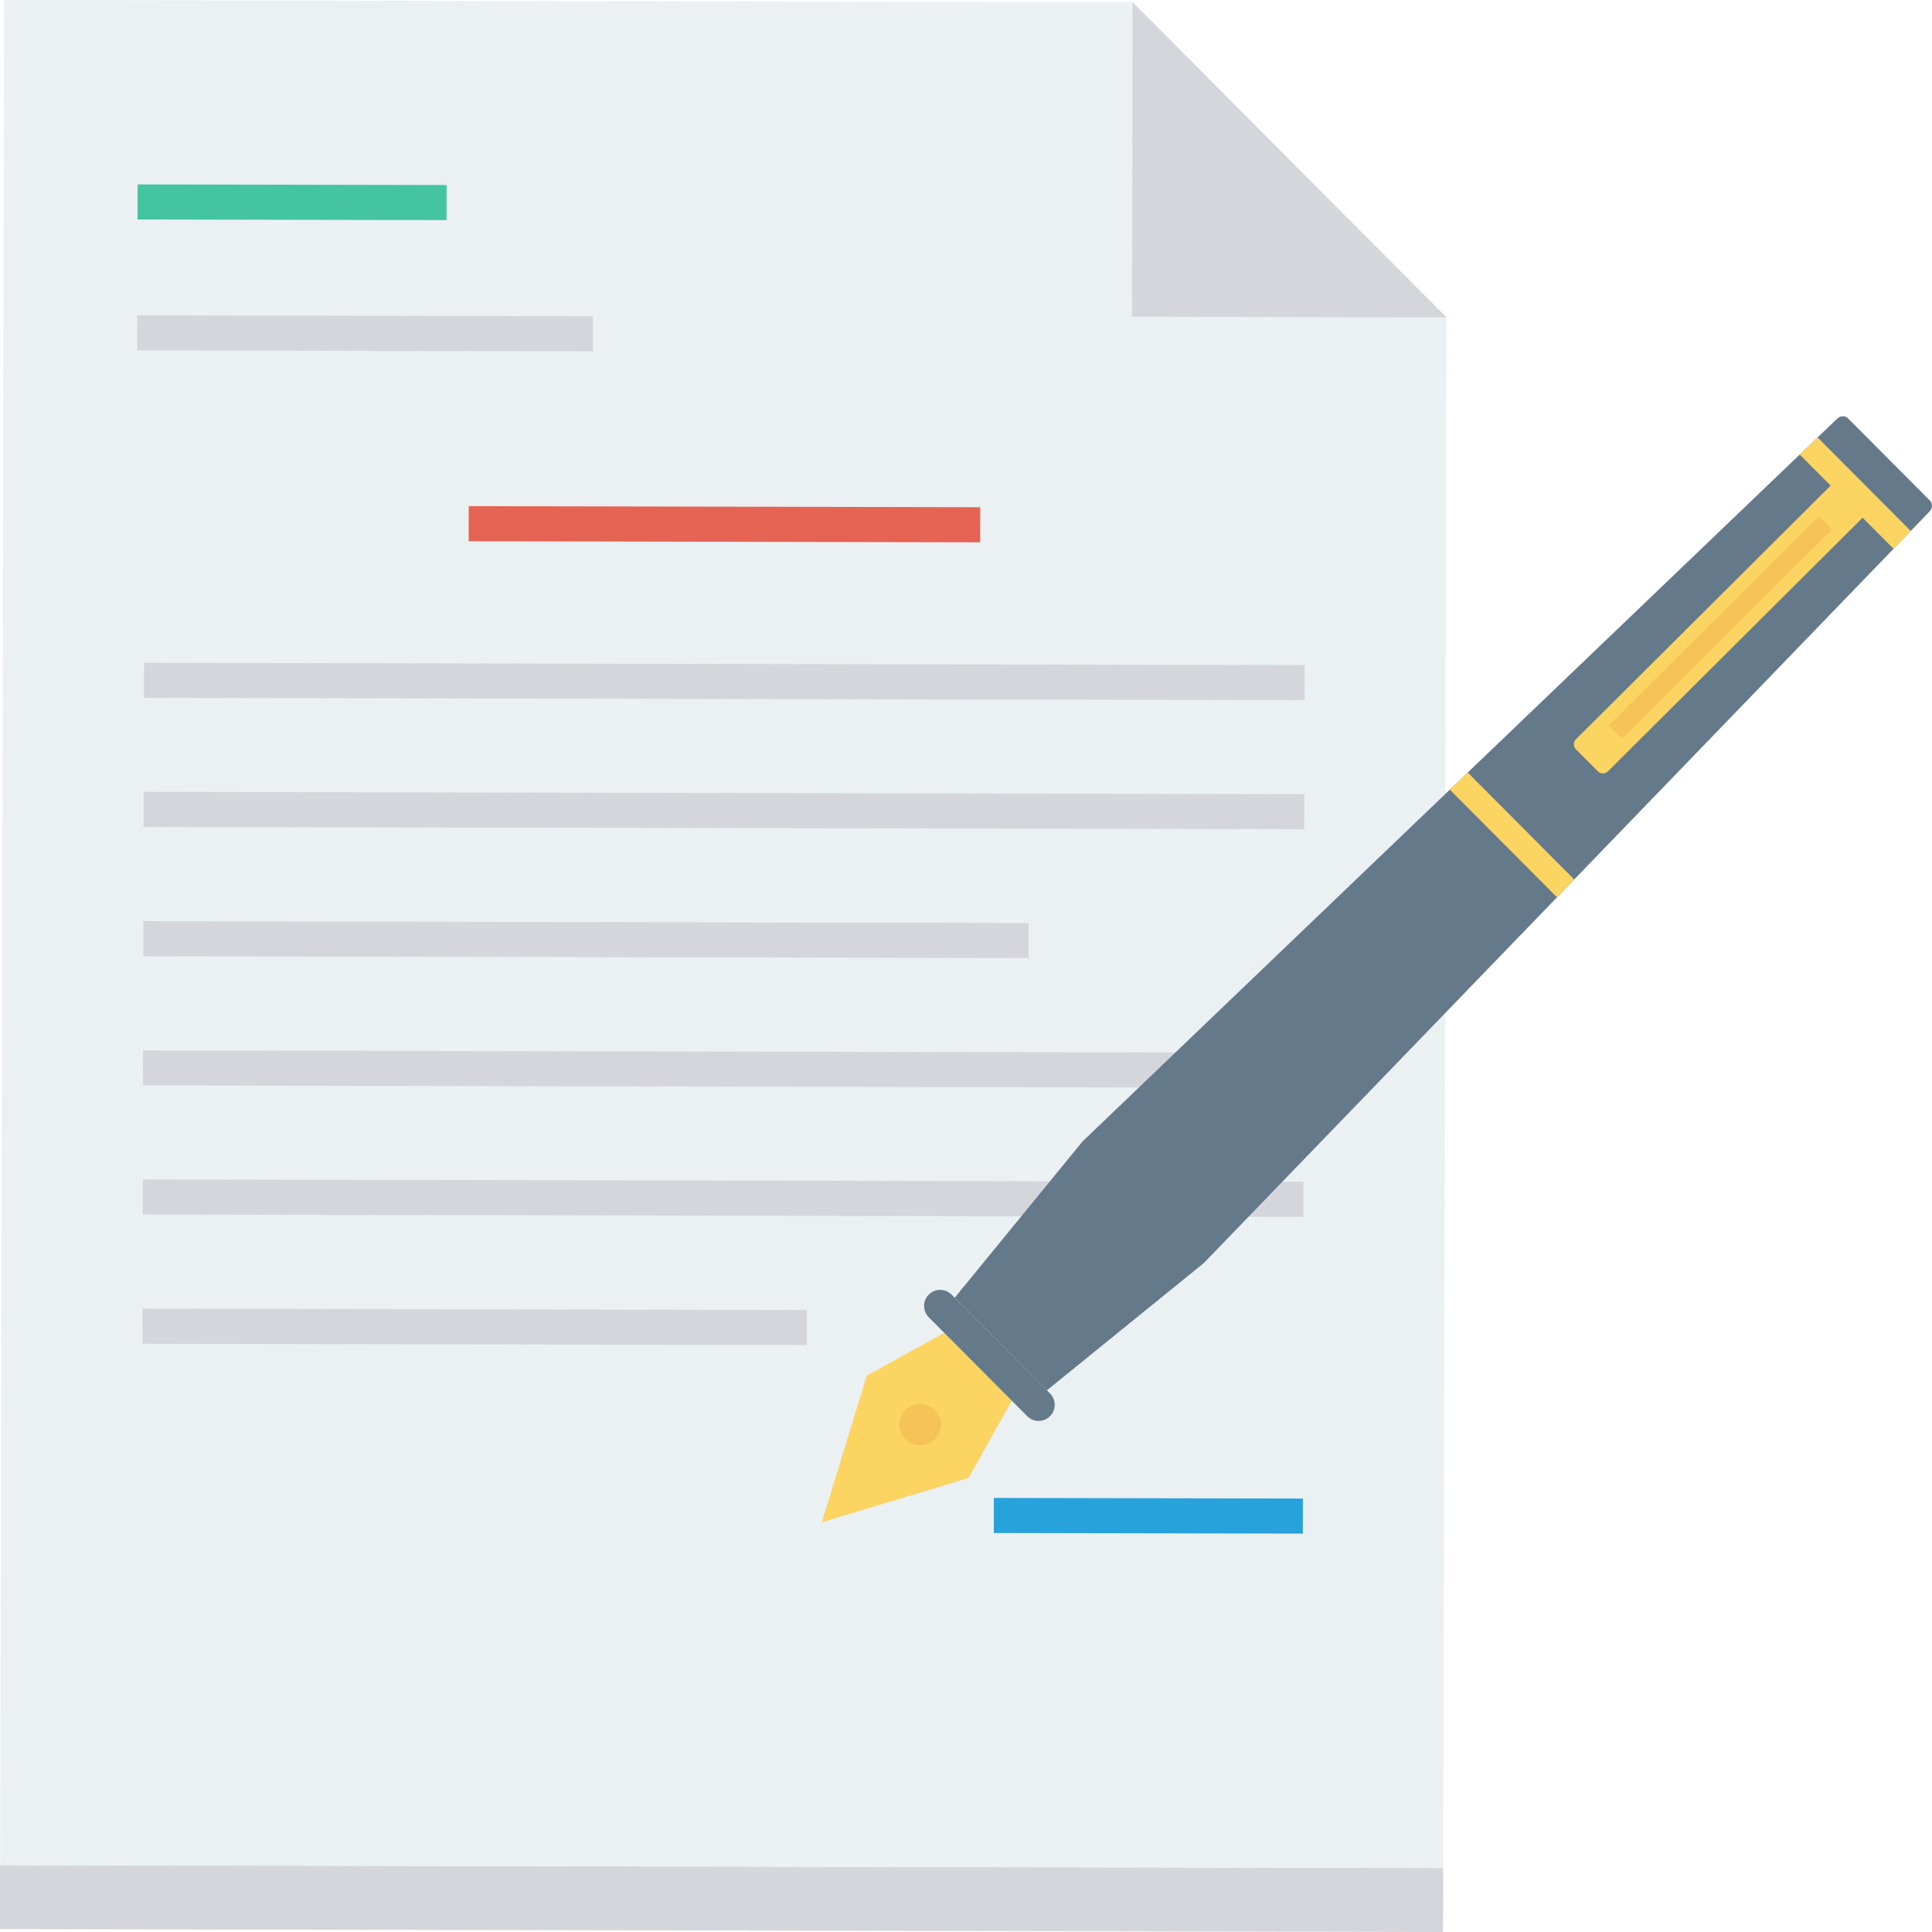
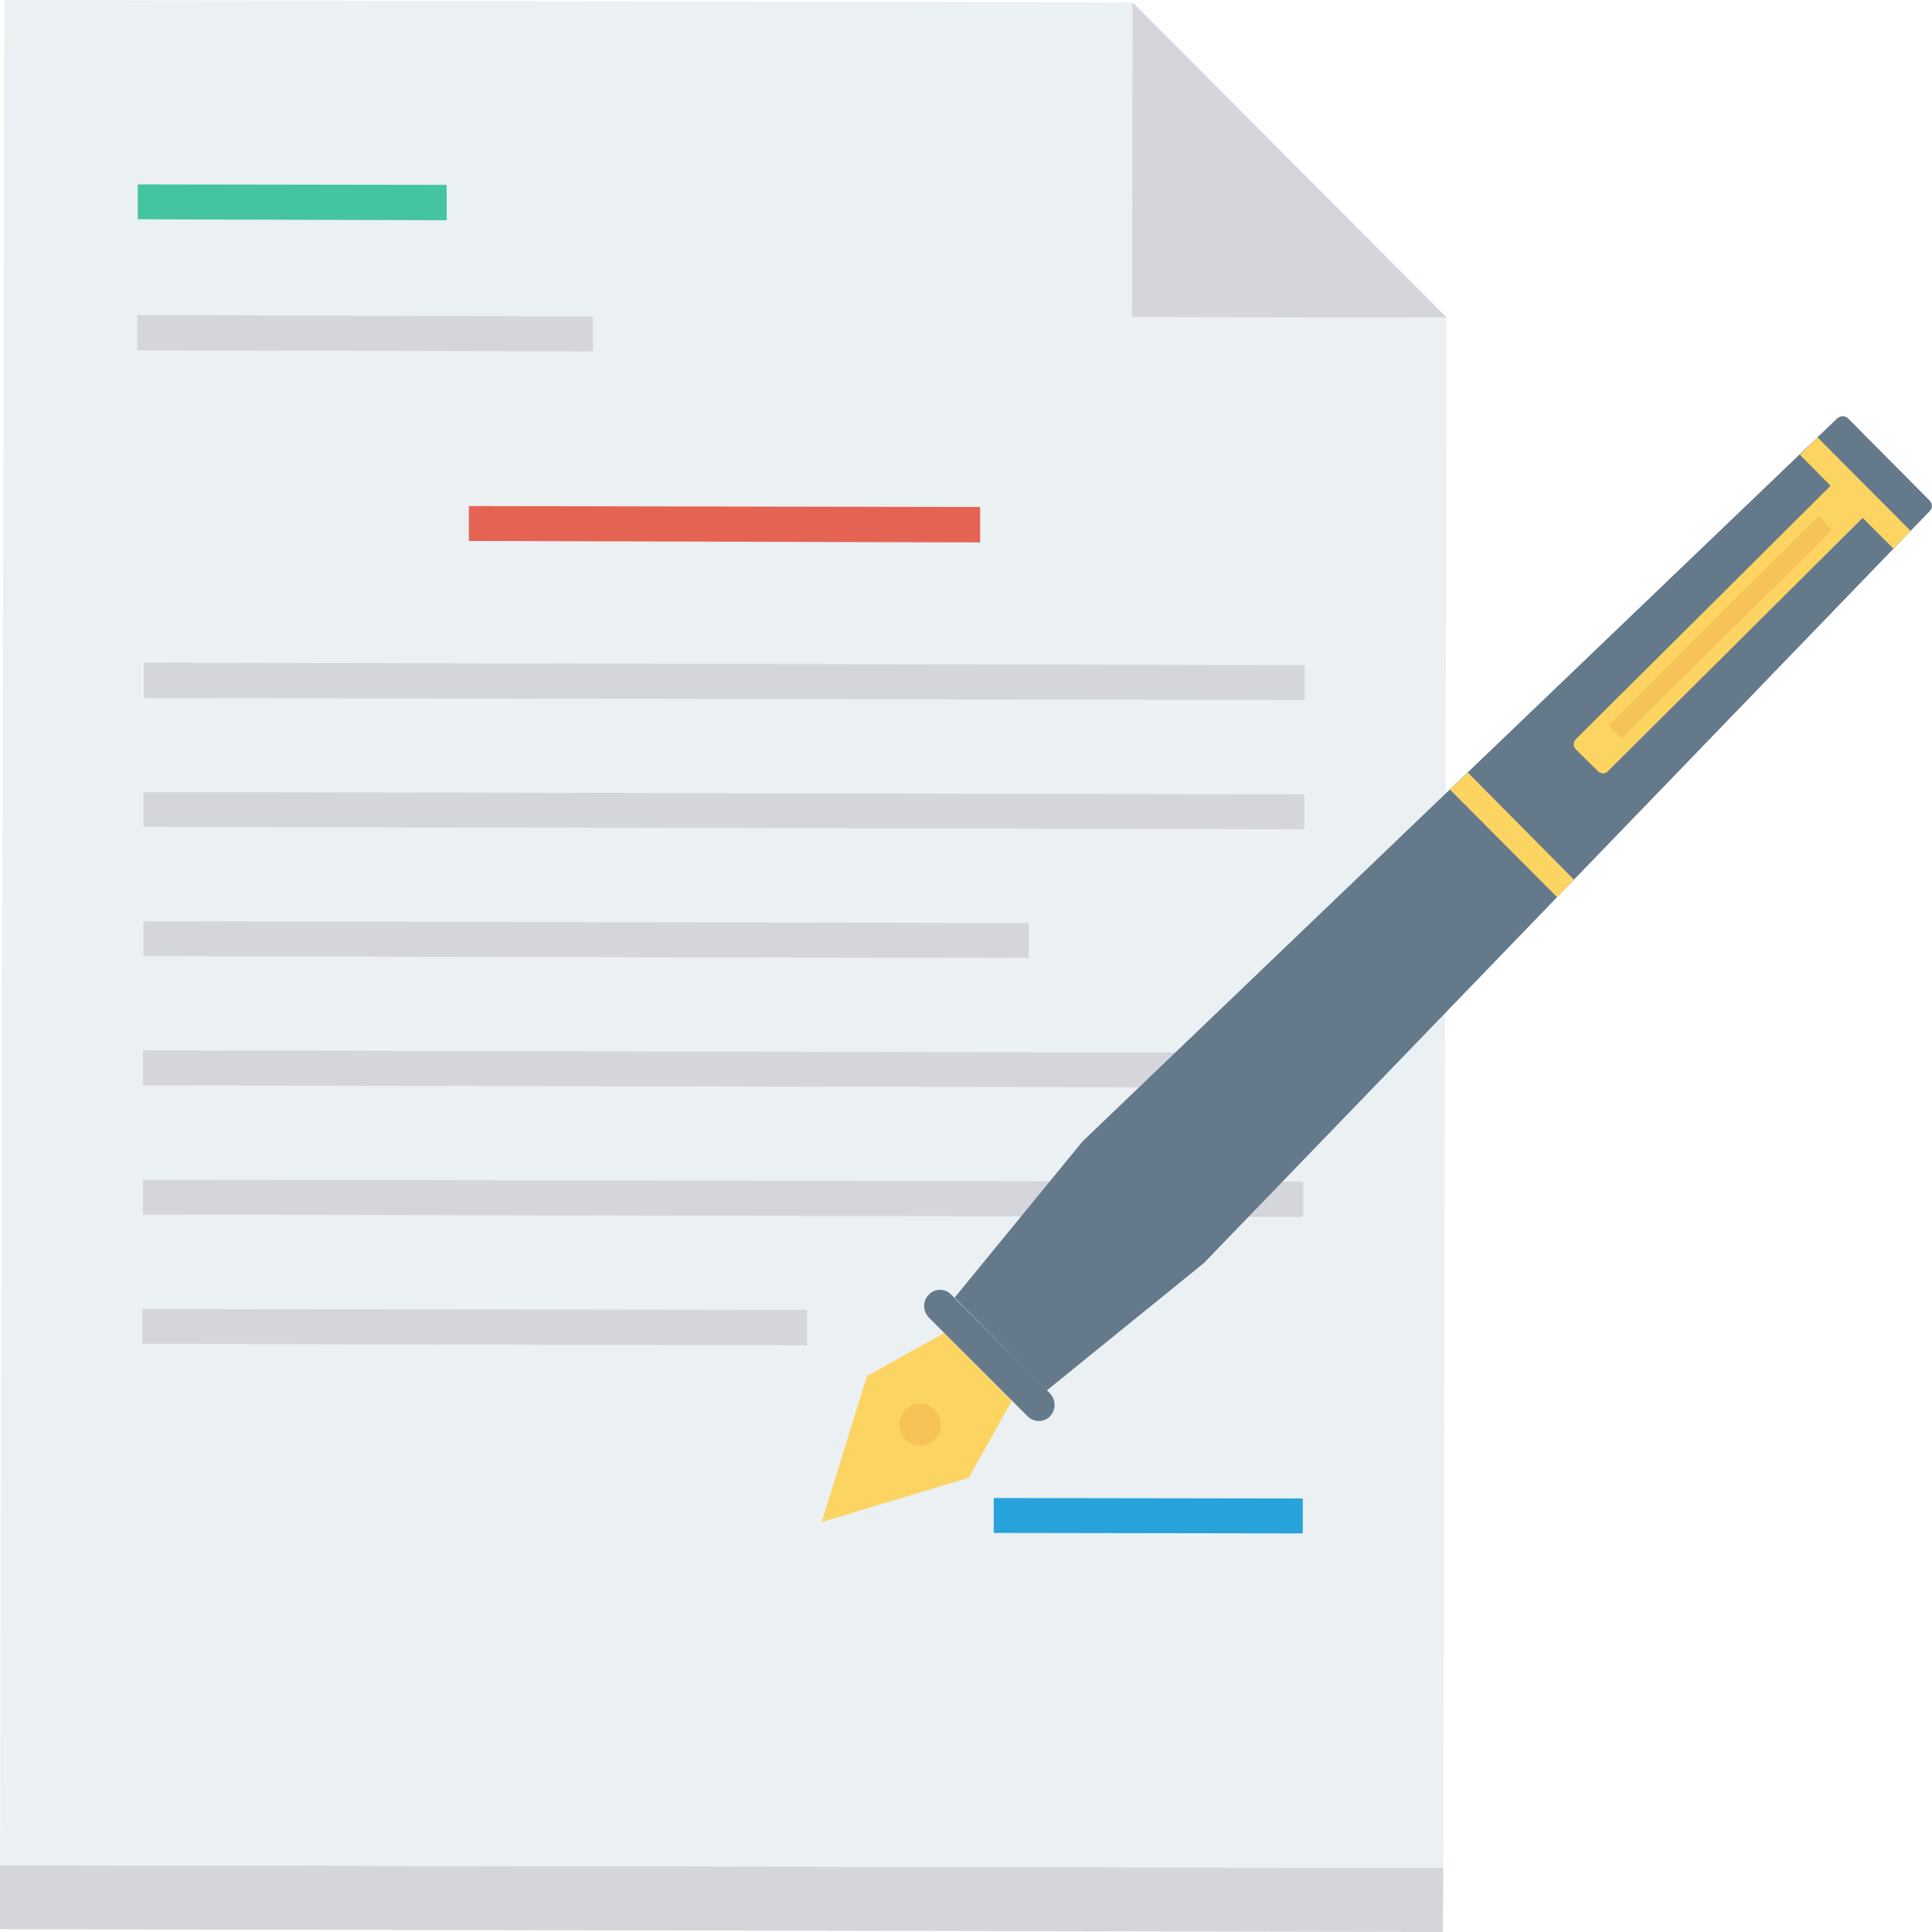
- <svg xmlns="http://www.w3.org/2000/svg" version="1.1" id="Layer_1" x="0px" y="0px" viewBox="0 0 491.536 491.536" style="enable-background:new 0 0 491.536 491.536;" xml:space="preserve">
-   <rect x="0.019" y="474.883" transform="matrix(-1 -0.002 0.002 -1 366.2036 966.418)" style="fill:#D5D6DB;" width="367.156" height="16.277" />
-   <polygon style="fill:#EBF0F3;" points="288.165,0.589 1.028,0 0.055,474.491 367.187,475.244 367.997,80.749 " />
-   <polygon style="fill:#D5D6DB;" points="288.001,80.585 367.997,80.749 288.165,0.589 " />
-   <rect x="69.848" y="12.148" transform="matrix(-0.002 1 -1 -0.002 125.9192 -22.7472)" style="fill:#44C4A1;" width="8.924" height="78.618" />
-   <rect x="287.684" y="346.314" transform="matrix(-0.002 1 -1 -0.002 678.3676 94.2677)" style="fill:#27A2DB;" width="8.924" height="78.618" />
-   <rect x="300.955" y="388.448" transform="matrix(-0.0021 1 -1 -0.0021 720.4703 109.862)" style="fill:#EBF0F3;" width="8.924" height="51.953" />
-   <rect x="179.858" y="68.31" transform="matrix(-0.0021 1 -1 -0.0021 318.0774 -50.6678)" style="fill:#E56353;" width="8.924" height="130.135" />
-   <g>
-     <rect x="179.795" y="25.725" transform="matrix(-0.002 1 -1 -0.002 358.0078 -10.5275)" style="fill:#D5D6DB;" width="8.924" height="295.297" />
-     <rect x="179.708" y="58.561" transform="matrix(-0.002 1 -1 -0.002 390.7557 22.4623)" style="fill:#D5D6DB;" width="8.924" height="295.297" />
-     <rect x="144.607" y="126.429" transform="matrix(-0.002 1 -1 -0.002 388.4184 90.4653)" style="fill:#D5D6DB;" width="8.924" height="225.229" />
-     <rect x="179.554" y="124.334" transform="matrix(-0.002 1 -1 -0.002 456.3745 88.5242)" style="fill:#D5D6DB;" width="8.924" height="295.297" />
-     <rect x="179.502" y="157.169" transform="matrix(-0.002 1 -1 -0.002 489.1584 121.4782)" style="fill:#D5D6DB;" width="8.924" height="295.297" />
-     <rect x="116.297" y="253.034" transform="matrix(-0.002 1 -1 -0.002 458.5714 217.4986)" style="fill:#D5D6DB;" width="8.924" height="169.063" />
-     <rect x="88.432" y="26.845" transform="matrix(-0.0021 1 -1 -0.0021 177.8912 -7.9124)" style="fill:#D5D6DB;" width="8.924" height="115.922" />
+ <svg xmlns="http://www.w3.org/2000/svg" width="16pt" height="16pt" viewBox="0 0 16 16" version="1.1">
+   <g id="surface1">
+     <path style=" stroke:none;fill-rule:nonzero;fill:rgb(83.529%,83.922%,85.882%);fill-opacity:1;" d="M 11.949 16 L 0 15.977 L 0 15.445 L 11.953 15.469 Z M 11.949 16 " />
+     <path style=" stroke:none;fill-rule:nonzero;fill:rgb(92.157%,94.118%,95.294%);fill-opacity:1;" d="M 9.379 0.02 L 0.035 0 L 0 15.445 L 11.953 15.469 L 11.98 2.629 Z M 9.379 0.02 " />
+     <path style=" stroke:none;fill-rule:nonzero;fill:rgb(83.529%,83.922%,85.882%);fill-opacity:1;" d="M 9.375 2.625 L 11.98 2.629 L 9.379 0.02 Z M 9.375 2.625 " />
+     <path style=" stroke:none;fill-rule:nonzero;fill:rgb(26.667%,76.863%,63.137%);fill-opacity:1;" d="M 3.699 1.531 L 3.699 1.824 L 1.141 1.816 L 1.141 1.527 Z M 3.699 1.531 " />
+     <path style=" stroke:none;fill-rule:nonzero;fill:rgb(15.294%,63.529%,85.882%);fill-opacity:1;" d="M 10.789 12.41 L 10.789 12.699 L 8.23 12.695 L 8.23 12.406 Z M 10.789 12.41 " />
+     <path style=" stroke:none;fill-rule:nonzero;fill:rgb(92.157%,94.118%,95.294%);fill-opacity:1;" d="M 10.785 13.348 L 10.785 13.637 L 9.094 13.633 L 9.098 13.344 Z M 10.785 13.348 " />
+     <path style=" stroke:none;fill-rule:nonzero;fill:rgb(89.804%,38.824%,32.549%);fill-opacity:1;" d="M 8.117 4.199 L 8.117 4.492 L 3.883 4.48 L 3.883 4.191 Z M 8.117 4.199 " />
+     <path style=" stroke:none;fill-rule:nonzero;fill:rgb(83.529%,83.922%,85.882%);fill-opacity:1;" d="M 10.805 5.508 L 10.805 5.797 L 1.191 5.781 L 1.191 5.488 Z M 10.805 5.508 " />
+     <path style=" stroke:none;fill-rule:nonzero;fill:rgb(83.529%,83.922%,85.882%);fill-opacity:1;" d="M 10.801 6.578 L 10.801 6.867 L 1.188 6.848 L 1.188 6.559 Z M 10.801 6.578 " />
+     <path style=" stroke:none;fill-rule:nonzero;fill:rgb(83.529%,83.922%,85.882%);fill-opacity:1;" d="M 8.52 7.645 L 8.52 7.934 L 1.188 7.918 L 1.188 7.629 Z M 8.52 7.645 " />
+     <path style=" stroke:none;fill-rule:nonzero;fill:rgb(83.529%,83.922%,85.882%);fill-opacity:1;" d="M 10.797 8.719 L 10.797 9.008 L 1.184 8.988 L 1.184 8.699 Z M 10.797 8.719 " />
+     <path style=" stroke:none;fill-rule:nonzero;fill:rgb(83.529%,83.922%,85.882%);fill-opacity:1;" d="M 10.793 9.785 L 10.793 10.078 L 1.184 10.059 L 1.184 9.77 Z M 10.793 9.785 " />
+     <path style=" stroke:none;fill-rule:nonzero;fill:rgb(83.529%,83.922%,85.882%);fill-opacity:1;" d="M 6.684 10.848 L 6.684 11.141 L 1.18 11.129 L 1.18 10.84 Z M 6.684 10.848 " />
+     <path style=" stroke:none;fill-rule:nonzero;fill:rgb(83.529%,83.922%,85.882%);fill-opacity:1;" d="M 4.91 2.621 L 4.91 2.91 L 1.137 2.902 L 1.137 2.609 Z M 4.91 2.621 " />
+     <path style=" stroke:none;fill-rule:nonzero;fill:rgb(39.216%,47.451%,54.118%);fill-opacity:1;" d="M 9.969 10.461 L 15.98 4.234 C 16.008 4.207 16.004 4.168 15.98 4.145 L 15.305 3.465 C 15.281 3.441 15.242 3.441 15.215 3.465 L 8.965 9.453 L 7.906 10.746 L 8.668 11.516 Z M 9.969 10.461 " />
+     <path style=" stroke:none;fill-rule:nonzero;fill:rgb(98.824%,83.137%,38.431%);fill-opacity:1;" d="M 7.82 11.039 L 7.18 11.395 L 6.805 12.605 L 8.023 12.238 L 8.379 11.602 Z M 7.82 11.039 " />
+     <path style=" stroke:none;fill-rule:nonzero;fill:rgb(96.471%,76.471%,34.51%);fill-opacity:1;" d="M 7.5 11.676 C 7.43 11.742 7.43 11.852 7.496 11.918 C 7.566 11.988 7.676 11.988 7.742 11.922 C 7.809 11.852 7.809 11.742 7.742 11.676 C 7.676 11.609 7.566 11.609 7.5 11.676 Z M 7.5 11.676 " />
+     <path style=" stroke:none;fill-rule:nonzero;fill:rgb(39.216%,47.451%,54.118%);fill-opacity:1;" d="M 8.695 11.539 L 7.879 10.723 C 7.828 10.668 7.742 10.668 7.691 10.723 C 7.641 10.773 7.641 10.855 7.691 10.91 L 8.508 11.727 C 8.559 11.781 8.645 11.781 8.695 11.73 C 8.746 11.676 8.746 11.594 8.695 11.539 Z M 8.695 11.539 " />
+     <path style=" stroke:none;fill-rule:nonzero;fill:rgb(98.824%,83.137%,38.431%);fill-opacity:1;" d="M 13.035 7.285 L 12.156 6.398 L 12.008 6.539 L 12.895 7.43 Z M 13.035 7.285 " />
+     <path style=" stroke:none;fill-rule:nonzero;fill:rgb(98.824%,83.137%,38.431%);fill-opacity:1;" d="M 15.824 4.398 L 15.051 3.621 L 14.906 3.766 L 15.16 4.023 L 13.051 6.121 C 13.027 6.145 13.027 6.184 13.051 6.207 L 13.234 6.387 C 13.258 6.41 13.293 6.41 13.316 6.387 L 15.426 4.289 L 15.68 4.543 Z M 15.824 4.398 " />
+     <path style=" stroke:none;fill-rule:nonzero;fill:rgb(96.471%,76.471%,34.51%);fill-opacity:1;" d="M 15.172 4.387 L 13.43 6.117 L 13.32 6.008 L 15.062 4.273 Z M 15.172 4.387 " />
  </g>
-   <path style="fill:#64798A;" d="M306.25,321.363l184.729-191.295c0.746-0.773,0.737-2-0.02-2.761l-20.728-20.811  c-0.758-0.761-1.985-0.776-2.759-0.034L275.419,290.405l0,0l-32.528,39.771l23.455,23.551L306.25,321.363L306.25,321.363z" />
-   <polygon style="fill:#FCD462;" points="240.228,339.093 220.52,349.996 209.091,387.292 246.434,376.016 257.417,356.354 " />
-   <ellipse transform="matrix(-0.7056 -0.7086 0.7086 -0.7056 142.4305 784.0452)" style="fill:#F6C358;" cx="234.076" cy="362.437" rx="5.294" ry="5.299" />
-   <path style="fill:#64798A;" d="M267.147,354.533l-25.059-25.163c-1.594-1.6-4.183-1.605-5.784-0.012l0,0  c-1.601,1.594-1.606,4.183-0.012,5.783l25.059,25.163c1.594,1.6,4.183,1.605,5.783,0.012l0,0  C268.737,358.723,268.742,356.133,267.147,354.533z" />
-   <g>
-     <polygon style="fill:#FCD462;" points="400.511,223.751 373.416,196.545 368.863,200.907 396.131,228.286  " />
-     <path style="fill:#FCD462;" d="M486.132,135.088L462.43,111.29l-4.553,4.361l7.869,7.902l-64.786,64.521   c-0.71,0.708-0.713,1.856-0.006,2.565l5.574,5.597c0.707,0.71,1.856,0.713,2.566,0.005l64.786-64.521l7.869,7.902L486.132,135.088z   " />
-   </g>
-   <rect x="399.936" y="157.275" transform="matrix(-0.7086 0.7056 -0.7056 -0.7086 860.4624 -36.0139)" style="fill:#F6C358;" width="75.464" height="4.792" />
-   <g>
- </g>
-   <g>
- </g>
-   <g>
- </g>
-   <g>
- </g>
-   <g>
- </g>
-   <g>
- </g>
-   <g>
- </g>
-   <g>
- </g>
-   <g>
- </g>
-   <g>
- </g>
-   <g>
- </g>
-   <g>
- </g>
-   <g>
- </g>
-   <g>
- </g>
-   <g>
- </g>
</svg>
